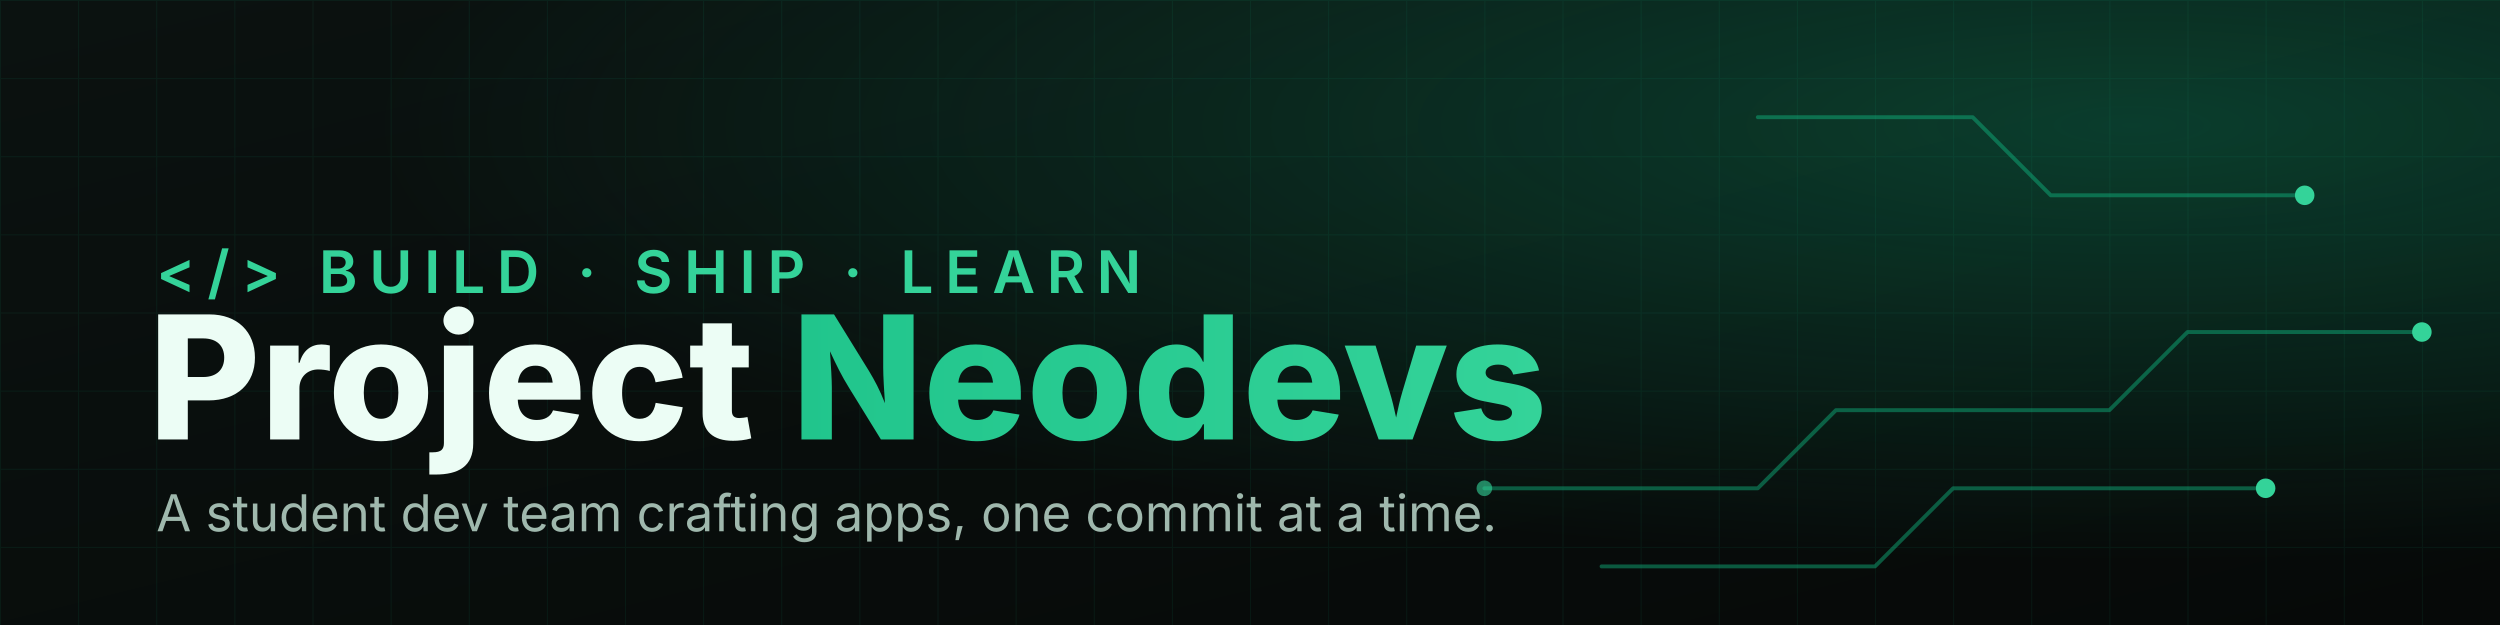
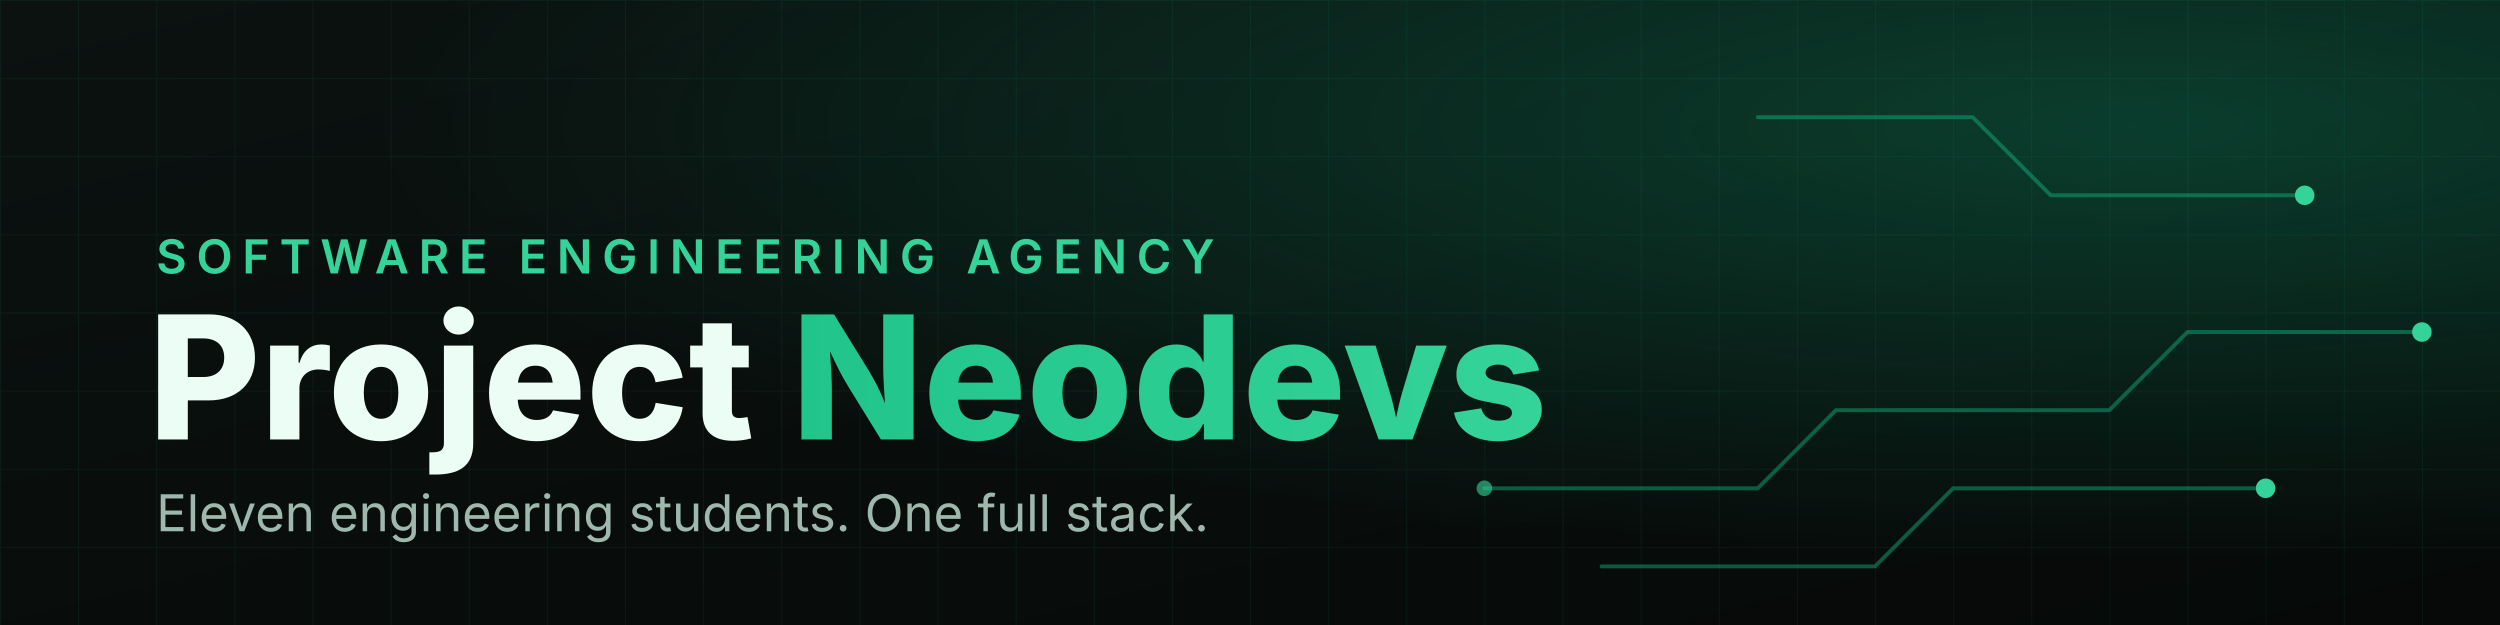
<svg xmlns="http://www.w3.org/2000/svg" width="1280" height="320" viewBox="0 0 1280 320" role="img" aria-label="Project Neodevs">
  <defs>
    <linearGradient id="bg" x1="0" y1="0" x2="1" y2="1">
      <stop offset="0" stop-color="#0b1210" />
      <stop offset="1" stop-color="#060908" />
    </linearGradient>
    <linearGradient id="em" x1="0" y1="0" x2="1" y2="0">
      <stop offset="0" stop-color="#10b981" />
      <stop offset="1" stop-color="#34d399" />
    </linearGradient>
    <radialGradient id="glow" cx="0.85" cy="0.2" r="0.7">
      <stop offset="0" stop-color="#10b981" stop-opacity="0.28" />
      <stop offset="1" stop-color="#10b981" stop-opacity="0" />
    </radialGradient>
    <pattern id="grid" width="40" height="40" patternUnits="userSpaceOnUse">
      <path d="M40 0H0V40" fill="none" stroke="#10b981" stroke-opacity="0.08" stroke-width="1" />
    </pattern>
  </defs>
  <rect width="1280" height="320" fill="url(#bg)" />
  <rect width="1280" height="320" fill="url(#grid)" />
  <rect width="1280" height="320" fill="url(#glow)" />
  <g fill="none" stroke="#10b981" stroke-opacity="0.45" stroke-width="2" stroke-linecap="round" stroke-linejoin="round">
    <path d="M760 250H900L940 210H1080L1120 170H1240" />
    <path d="M820 290H960L1000 250H1160" />
    <path d="M900 60H1010L1050 100H1180" />
  </g>
  <g fill="#34d399">
    <circle cx="1240" cy="170" r="5" />
    <circle cx="1160" cy="250" r="5" />
    <circle cx="1180" cy="100" r="5" />
    <circle cx="760" cy="250" r="4" fill-opacity="0.6" />
  </g>
-   <text x="80" y="150" font-family="Segoe UI, Inter, Helvetica, Arial, sans-serif" font-size="30" font-weight="600" letter-spacing="6" fill="#34d399">&lt;/&gt;  BUILD  ·  SHIP  ·  LEARN</text>
+   <text x="80" y="140" font-family="Segoe UI, Inter, Helvetica, Arial, sans-serif" font-size="24" font-weight="600" letter-spacing="5" fill="#34d399">SOFTWARE ENGINEERING AGENCY</text>
  <text x="76" y="225" font-family="Segoe UI, Inter, Helvetica, Arial, sans-serif" font-size="88" font-weight="800" fill="#ecfdf5">Project <tspan fill="url(#em)">Neodevs</tspan>
  </text>
-   <text x="80" y="272" font-family="Segoe UI, Inter, Helvetica, Arial, sans-serif" font-size="26" fill="#9fb8ad">A student dev team crafting apps, one commit at a time.</text>
+   <text x="80" y="272" font-family="Segoe UI, Inter, Helvetica, Arial, sans-serif" font-size="26" fill="#9fb8ad">Eleven engineering students. One full stack.</text>
</svg>
